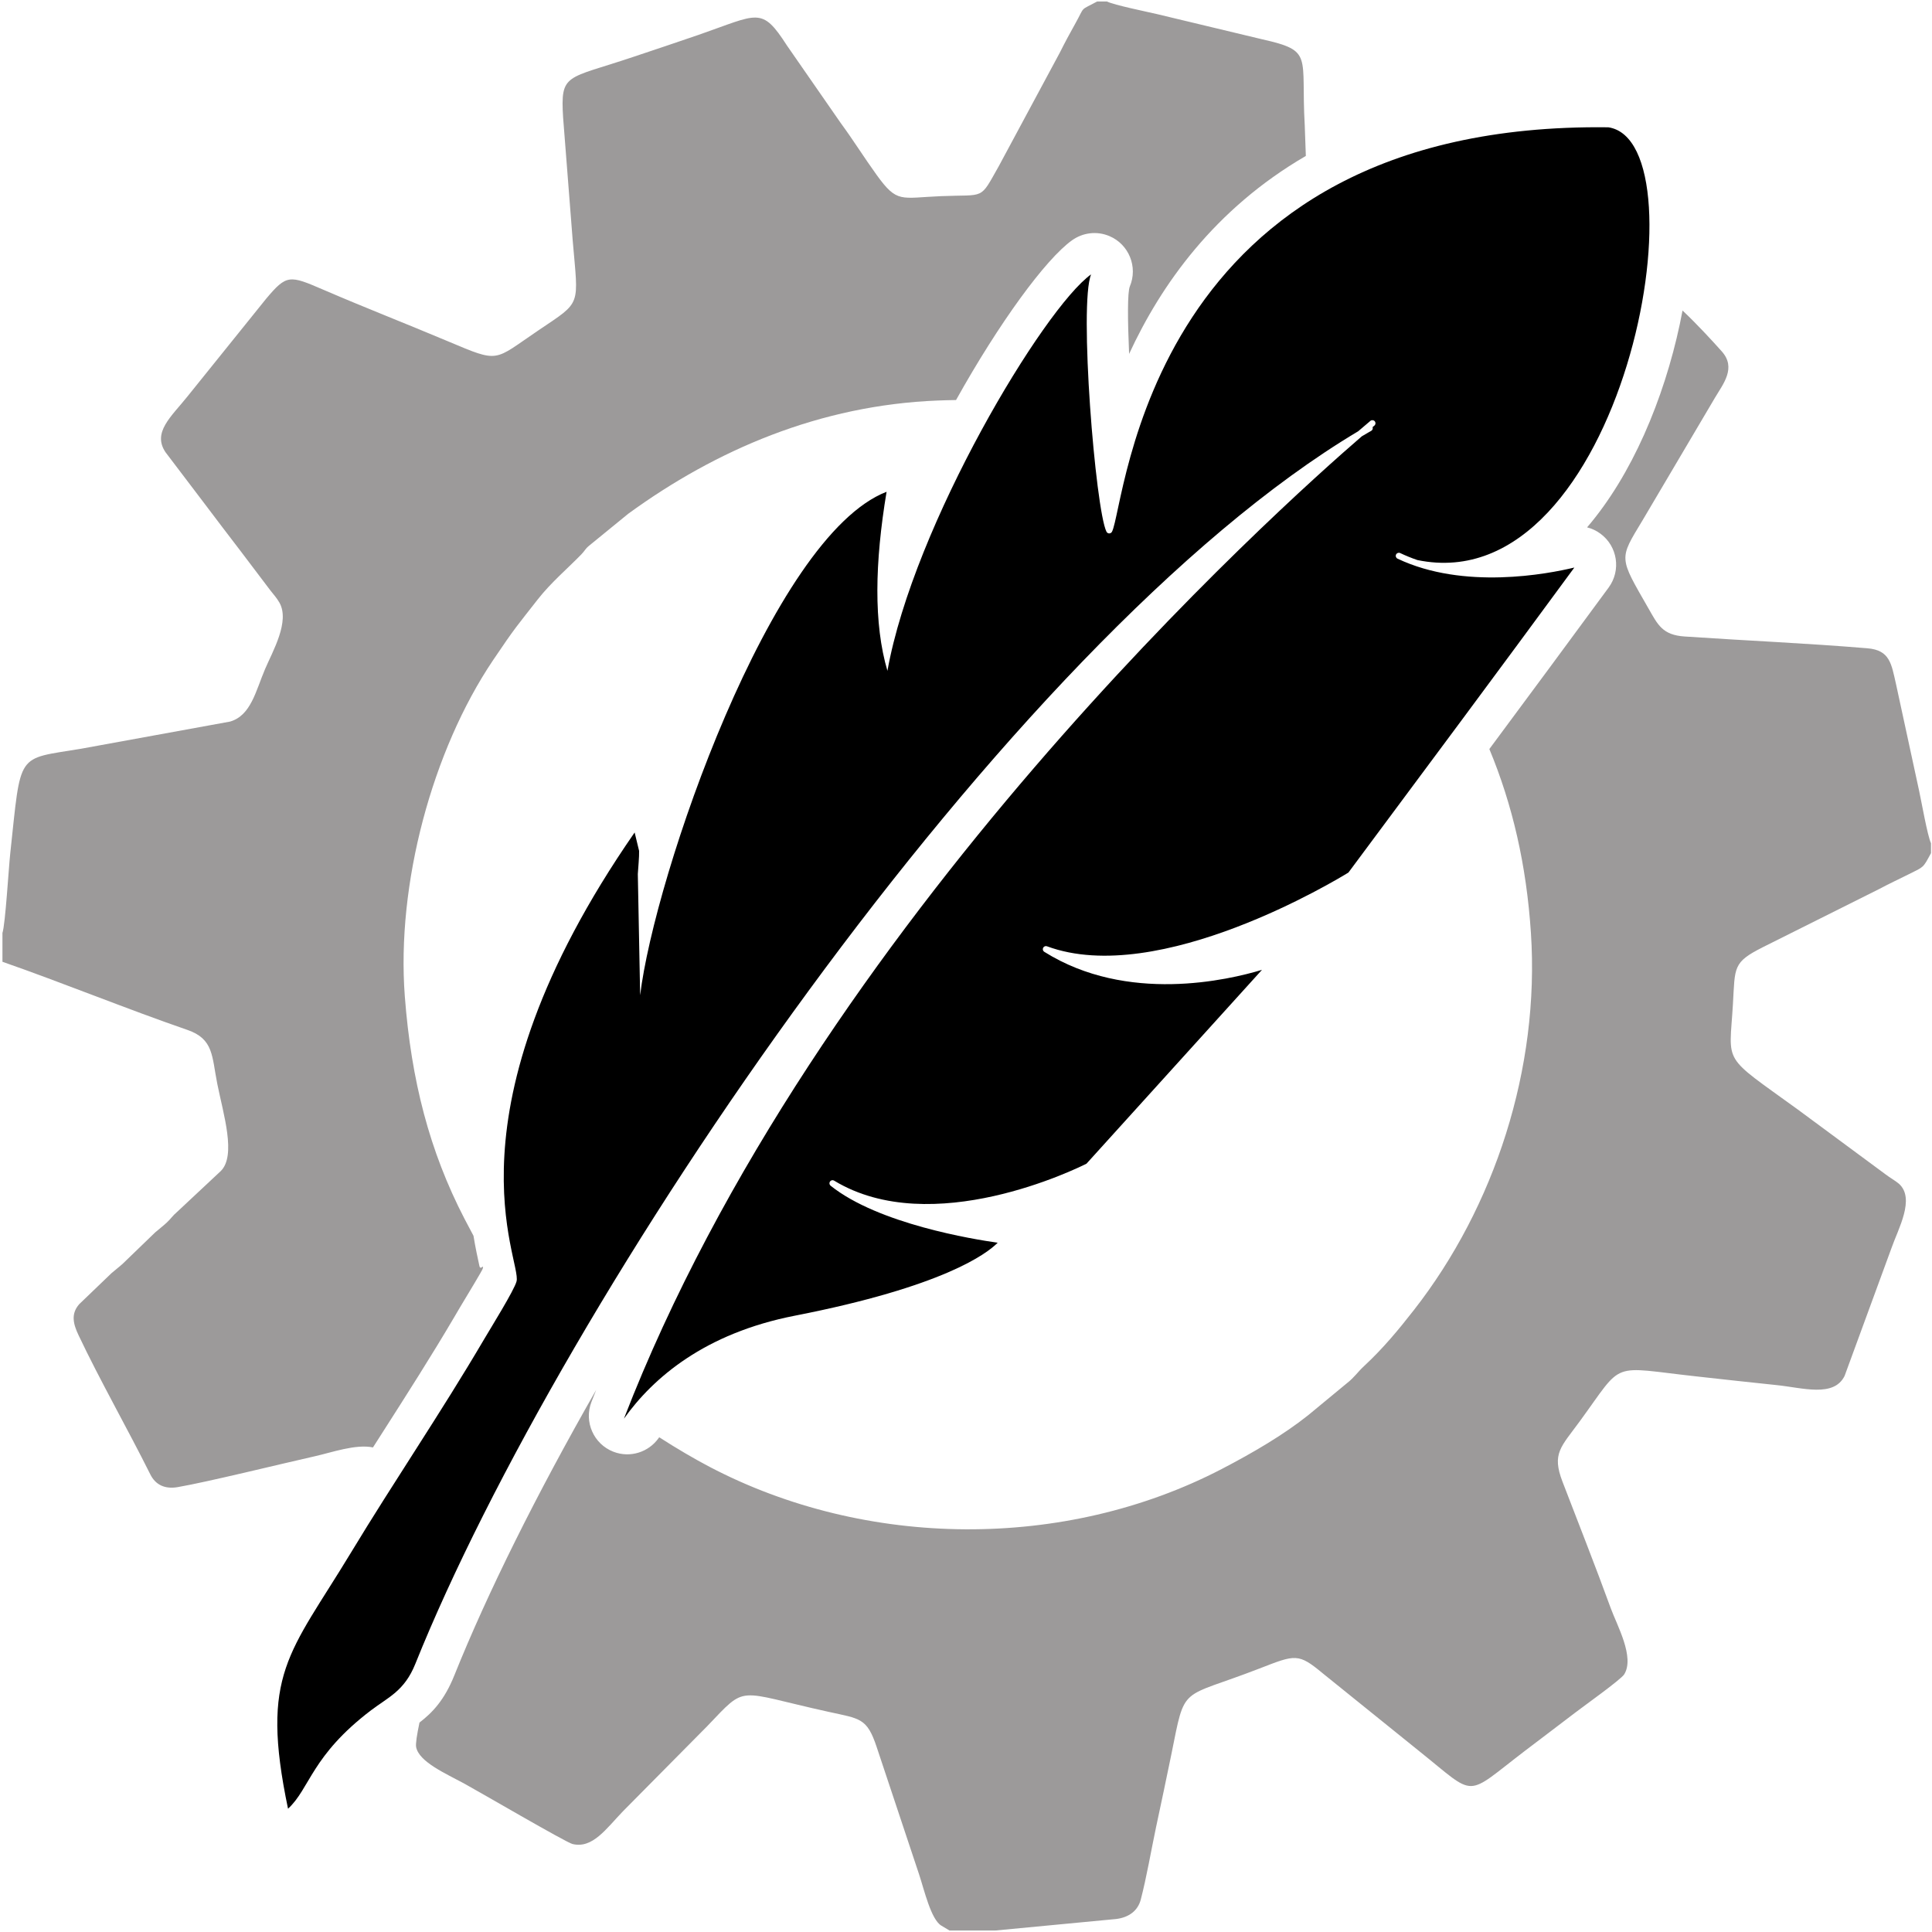
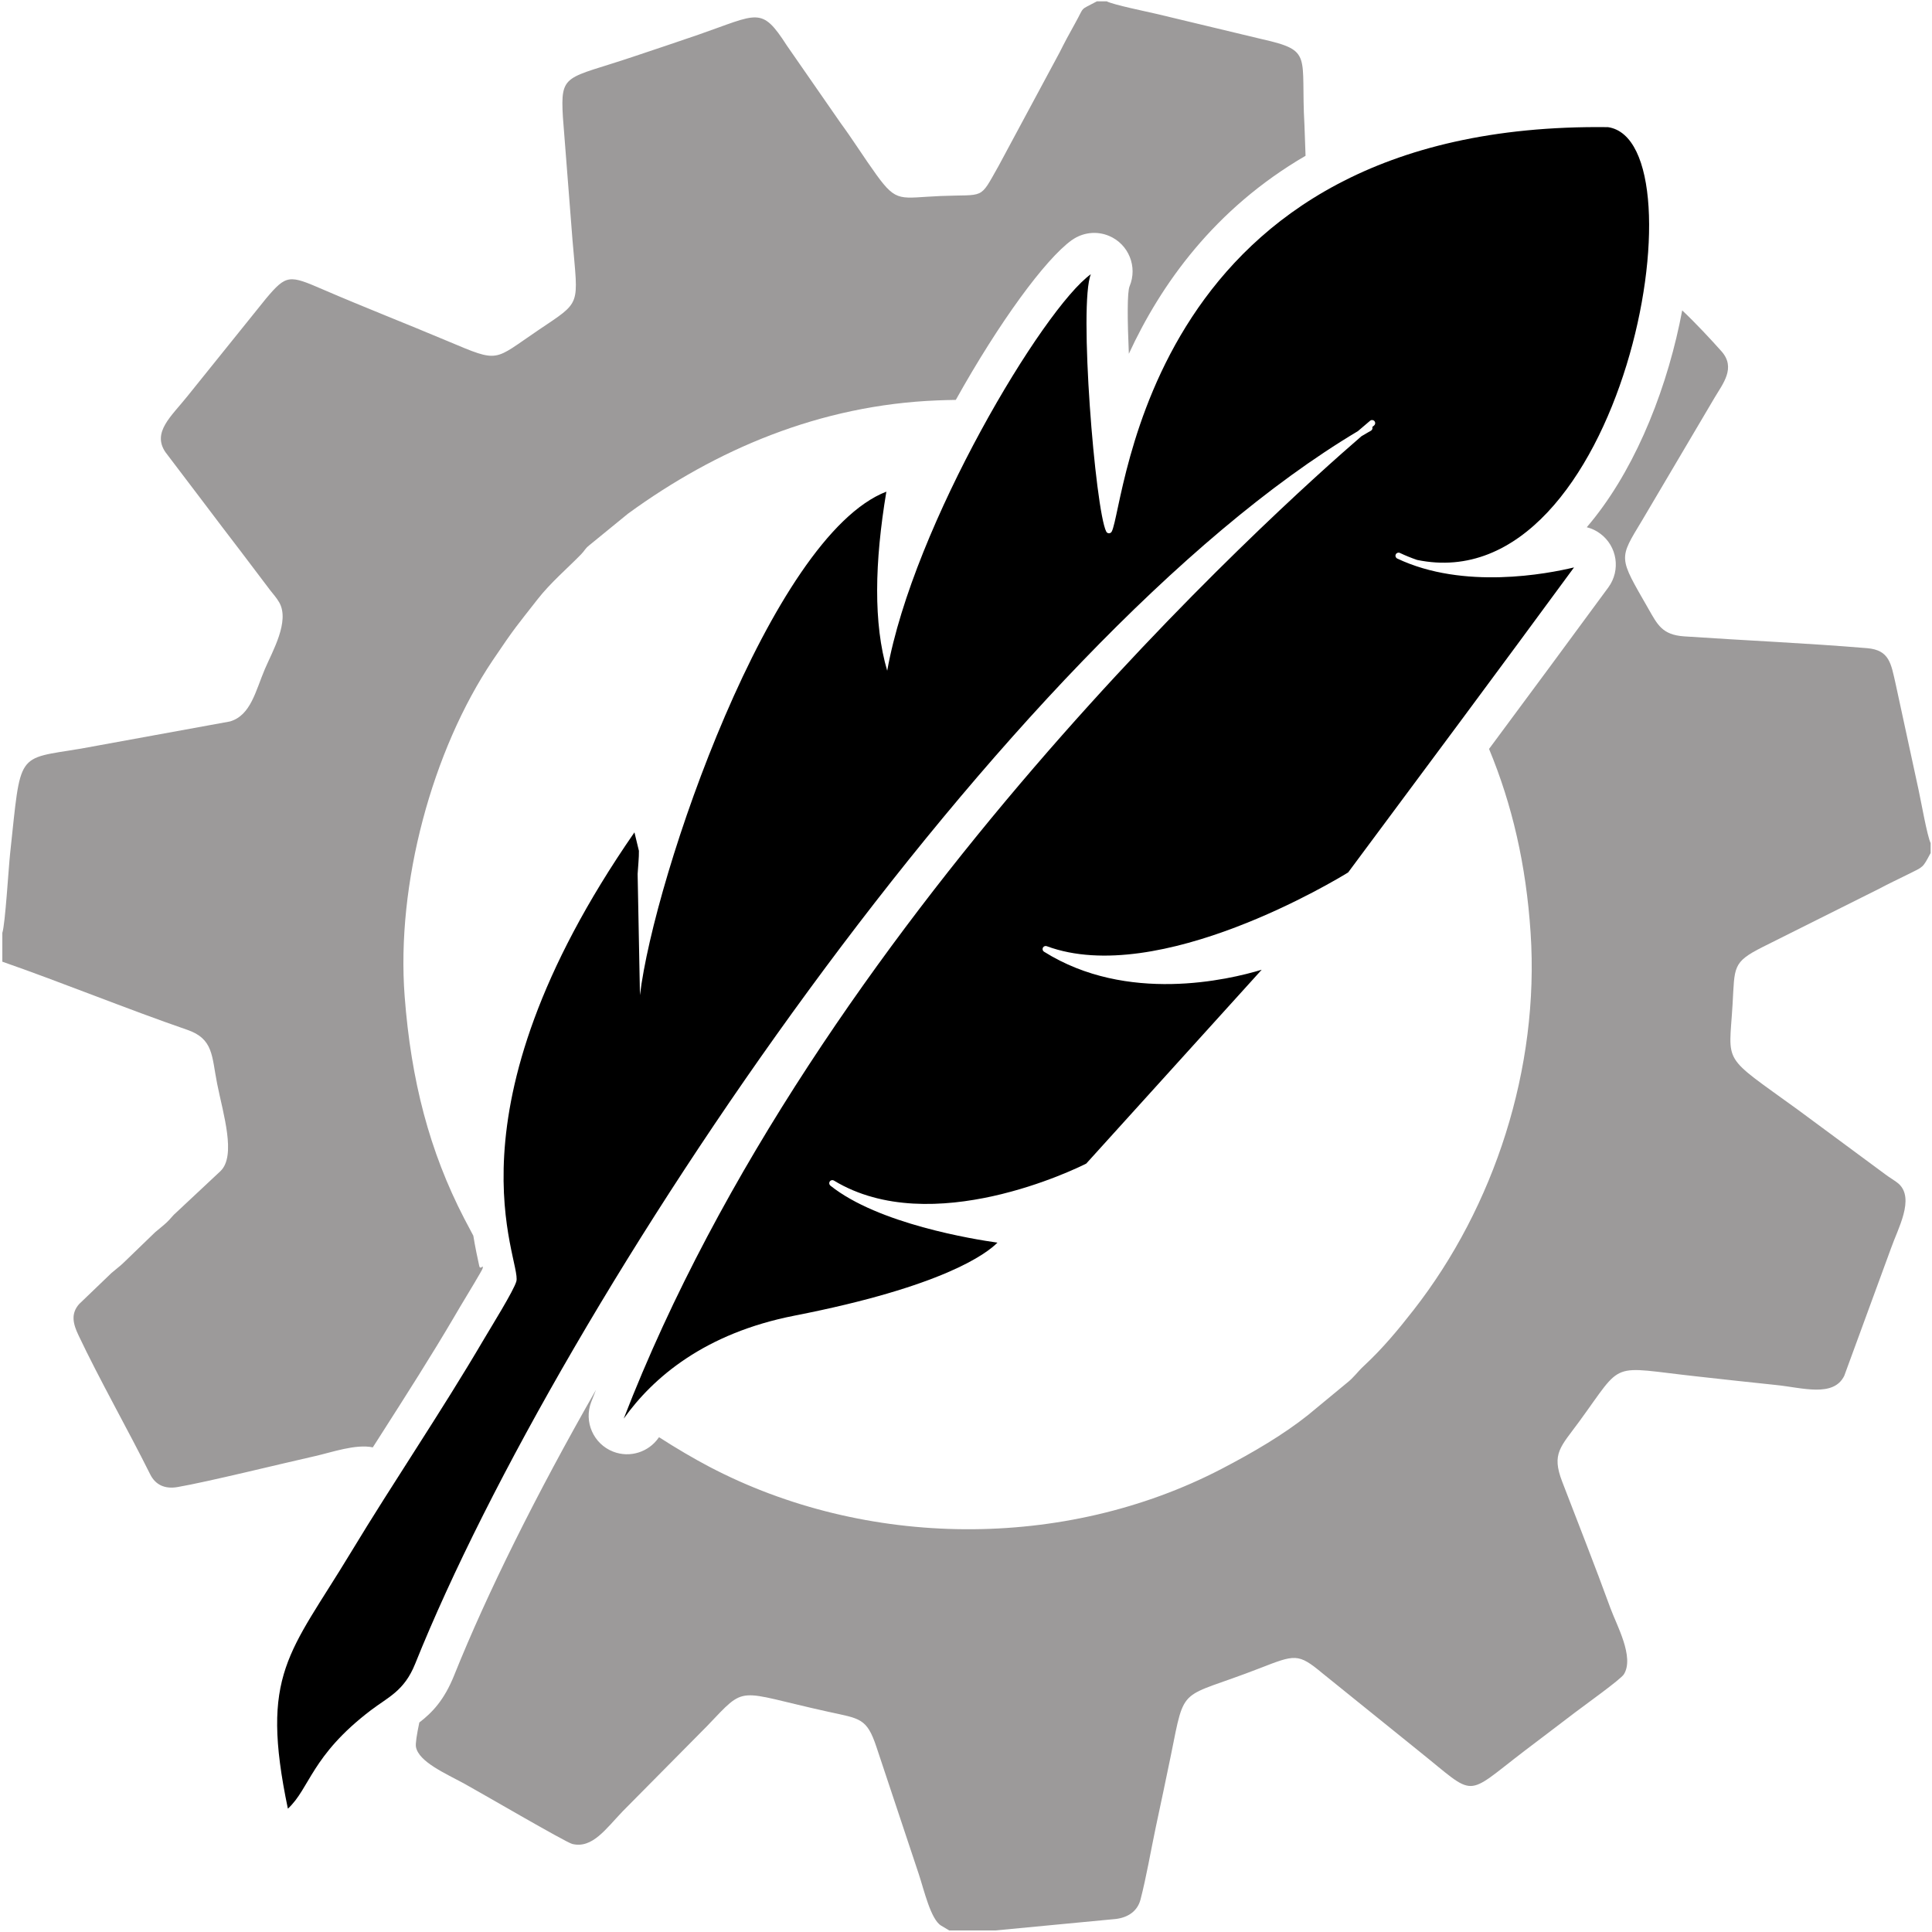
- <svg xmlns="http://www.w3.org/2000/svg" width="100" height="100" viewBox="0 0 182.718 182.15" version="1.1" id="svg5" xml:space="preserve">
-   <defs id="defs2" />
-   <g id="layer2" transform="matrix(0.9982107,0,0,1,0.2311829,-0.1421797)">
-     <path d="m 5977.764,5641.909 c 3.53,2.94 8.75,2.44 11.69,-1.06 2.94,-3.5 2.46,-8.75 -1.04,-11.69 -0.14,-0.12 -1.76,-1.44 -4.77,-3.97 1.37,-3.75 -0.14,-8.06 -3.73,-10.09 -0.3,-0.16 -9,-4.94 -25.25,-14.6 -220.75,-190.09 -1465.89,-1302.15 -1981.68,-2633.56 78.5,109.85 217.13,228.94 459.31,276.16 397.62,77.56 514.75,165.56 544.53,195.56 -64.51,9.03 -320.5,50.34 -448.73,152.81 -3.3,2.63 -4.07,7.25 -1.95,10.78 0.18,0.32 0.39,0.6 0.62,0.91 2.62,3.28 7.25,4.06 10.77,1.94 0.16,-0.13 0.31,-0.19 0.46,-0.31 262.09,-158.29 651.74,32.9 677.27,45.75 l 471.3,519.65 c -89.53,-27.03 -361.89,-91.09 -584.28,48.13 -0.13,0.06 -0.25,0.09 -0.36,0.18 -3.29,2.07 -4.8,6.22 -3.39,9.97 0.2,0.53 0.44,1 0.73,1.47 2.04,3.28 6.18,4.81 9.94,3.41 300.96,-111.25 781.26,180.28 809.56,197.69 202.96,272.37 405.56,544.12 606.75,817.68 -71.42,-17.18 -296.83,-60.65 -474.88,23.82 -4.13,2 -5.9,6.9 -3.93,11.06 1.97,4.12 6.92,5.87 11.04,3.94 15.1,-7.16 30.54,-13.38 46.21,-18.75 552.5,-113.91 776.76,1120.62 512.88,1160.15 -1240.2,15.6 -1295.83,-1012.28 -1332.98,-1084 -0.06,-0.06 -0.1,-0.19 -0.15,-0.31 -0.78,-1.47 -2.02,-2.72 -3.63,-3.53 -2.47,-1.25 -5.28,-1.16 -7.56,0.06 -1.48,0.78 -2.74,2 -3.55,3.63 -29.64,58.87 -74.43,611.37 -41.24,689.96 -127.35,-90.9 -476.9,-671.9 -547.04,-1063 -37.34,126.41 -33.96,290.22 -2.28,480.07 -310.51,-119.72 -623.92,-1032.6 -661.83,-1349.66 l -6.26,324.88 c 1,17.9 3.91,45.18 3.45,62 l -12,49.46 c -524.79,-756.06 -302.21,-1147.34 -317.17,-1203.53 -6.42,-24.09 -69.19,-124.68 -86.78,-154.59 -117.06,-198.91 -240.52,-378.78 -358.34,-573.22 -164.24,-271.06 -244.54,-323.12 -168.58,-685.87 59.01,54.25 62.79,142.21 222.59,263.65 46.92,35.66 89.92,51.69 119.26,124.63 392.24,974.87 1583.24,2739.59 2532.23,3304.47 20.98,18.06 32.43,27.56 32.79,27.87" style="fill:#000000;fill-opacity:1;fill-rule:evenodd;stroke:none" id="path16" transform="matrix(0.03527778,0,0,-0.03527778,-81.27683,238.6962)" />
-   </g>
-   <g id="layer1" transform="matrix(0.9982107,0,0,1,-21.56415,-44.11949)">
-     <path d="m 2303.91,4269.06 v -77.25 c 158.98,-55.25 336.21,-127.43 496.49,-182.56 71.12,-24.44 65.61,-70.22 80.58,-145 16.21,-80.87 51.56,-192 9.14,-233.59 l -117.16,-109.41 c -12.22,-10.25 -16.54,-18.28 -27.87,-28.69 -10.67,-9.78 -19.42,-16.37 -30.75,-26 l -86.47,-83.37 c -10.53,-9.78 -19.66,-16.25 -30.86,-25.94 l -86.77,-83.19 c -23.33,-26.28 -15.95,-53.75 -2.12,-82.93 56.53,-119.41 133.4,-254.19 192.92,-373.57 14.07,-28.18 39.29,-40 73.47,-34.12 81.31,14 275.76,62 369.99,83.12 43.13,9.66 108.7,33 154.5,23.28 l 22.55,35.22 c 67.45,105.38 135.01,210.88 196.31,315.07 l 15.04,25.56 c 22.47,37.19 59.65,98.72 60.83,103.19 3.95,14.84 -5.92,-5.91 -8.87,7.56 -4.73,21.69 -10.61,48.62 -15.87,80.78 -7.74,14.31 -15.79,29.5 -24.29,45.87 -93.64,180.47 -143,370.41 -160.18,596.35 -22.86,300.59 73.83,658.75 236.67,900.37 60.45,89.69 65.21,92.85 120.1,163.13 35.33,45.25 82.27,84.9 117.49,121.19 9.74,10.06 9.97,14.46 21.03,23.4 l 104.82,85.41 c 235.88,171.47 515.11,291.09 830.8,303.5 16.71,0.69 33.22,1.09 49.53,1.34 115.84,207.28 240.57,377.72 311.92,428.63 l 0.06,-0.1 c 28.13,19.97 65.64,25.41 99.78,11.03 52.45,-22.09 77.07,-82.59 54.97,-135.03 -6.46,-15.28 -6.03,-88.87 -1.94,-180.87 85.58,184.81 228.65,387.81 474.63,530.72 l -2.94,82.22 c -10.8,188.28 24.65,199.18 -114.67,230.56 l -281,67.22 c -27.97,6.59 -116.91,24.59 -135.48,34.03 h -26.35 c -48.98,-26.25 -31.26,-10.44 -59.39,-60.41 -14.13,-25.12 -27.78,-50.44 -40.8,-76.53 l -164.34,-305.12 c -51.86,-91.5 -34.69,-74.82 -154.43,-79.75 -109.4,-4.44 -117.72,-19.94 -173.42,57.12 -32.93,45.5 -62.91,93.53 -96.07,138.56 l -144.4,207.72 c -68.63,106.28 -76.27,84.78 -237.3,29.1 -57.97,-20.04 -117.38,-39.63 -175.5,-59.13 -180.93,-60.81 -196.03,-42.41 -188.63,-162.69 L 3835.39,6126 c 15.1,-179.59 25.64,-162.12 -91.68,-241.16 -122.33,-82.4 -102.66,-88.75 -242.93,-29.78 -111.58,46.97 -223.97,90.6 -334.99,138.41 -90.99,39.22 -98.43,41.53 -153.9,-24.38 l -211.37,-262.06 c -42.63,-53.4 -95.01,-95.9 -58.45,-149.47 l 101.38,-133.31 c 33.89,-44.44 66.18,-87.72 101.49,-133.25 l 78.51,-103.56 c 8.39,-10.81 16.77,-19.63 24.16,-32.47 28.96,-50.53 -17.89,-130.56 -38.43,-178.56 -24.94,-58.35 -37.7,-124.25 -93.84,-140.63 l -400.66,-72.9 c -175.17,-29.16 -159.98,-5.5 -189.77,-280.1 -4.45,-40.97 -13.04,-189.22 -21,-213.72 z M 3423.95,2152.31 c -6.88,-32.5 -10.73,-57 -9.02,-65.75 7.84,-40.18 80.94,-71.56 128.83,-97.62 38.13,-20.75 273.64,-158 290.98,-162.22 54.25,-13.25 90.56,41.06 136,88.09 l 225.67,227.5 c 108.65,113.19 74.43,94.13 324.58,39.07 86.87,-19.13 104.78,-16.19 131.05,-95.41 L 4765.46,1746 c 14.23,-42.75 32.08,-121.56 60.11,-138.22 l 21.75,-12.94 h 123.64 l 324.31,30.82 c 33.93,4.34 57.97,22.09 65.79,52.03 15.85,60.72 27.69,131 40.97,193.75 13.88,65.62 27.67,128.84 40.82,193.84 38.91,192.25 20.4,147.91 237.29,232.03 96.56,37.41 103.93,41.5 169.84,-13.22 l 260,-209.34 c 155.64,-124.31 118.37,-123.5 283.86,2.5 45.67,34.81 88.54,66.78 133.5,101.25 23.5,18.03 123.27,88.97 131.98,102.88 28.92,46.09 -19.39,131.87 -35.92,177.12 -41.77,114.5 -86.24,226.44 -129.82,339.78 -29.01,75.47 -4.09,92.53 46.12,161.13 121.16,165.53 77.84,146.5 316.4,120.56 70.3,-7.63 140.99,-15.75 211.99,-22.94 69.94,-7.06 154.09,-34.09 183.2,24.5 l 126.09,343.22 c 17.52,50.38 64.33,132.28 19.86,171.97 -7.42,6.66 -25.88,17.37 -35.76,25.09 l -235.19,173.47 c -206.78,149.69 -184.65,117.69 -174.93,282.38 5.91,100.22 -1.02,112.34 80.66,153.4 l 313.08,156.28 c 26.15,13.97 52.24,26.07 78.31,39.04 41.55,20.68 38.04,16.18 59.91,56.68 v 26.57 c -9.44,19.9 -25.64,111.96 -31.9,140.65 l -62.01,285.85 c -12.5,54.75 -16.38,91.12 -76.82,96.12 -163.4,13.63 -327.18,20.5 -491.12,31.63 -59.24,4 -71.79,31.43 -96.26,74.09 -80.57,140.47 -80.49,131.44 -16.26,237.81 l 194.1,327.97 c 21.94,37.16 58.05,79.97 18.51,124.31 -27.08,30.35 -69.21,75.75 -105.51,109.69 -2.3,-12.25 -4.76,-24.56 -7.38,-36.84 -21.17,-99.07 -53.36,-201.19 -95.95,-296.22 -41.37,-92.31 -92.49,-177.75 -153.01,-248.25 12.56,-3.16 24.74,-8.69 35.82,-16.88 45.99,-33.65 55.94,-98.28 22.23,-144.28 -103.59,-140.87 -211.15,-286.03 -320.53,-433.15 62.13,-149.25 99.62,-310.54 111.66,-493.07 24,-363.87 -97.76,-734.12 -314.05,-1010.62 -41.77,-53.41 -83.02,-103.1 -133.38,-149.81 -19.54,-18.13 -25.93,-30.22 -46.58,-46.44 l -104.21,-85.94 c -65.47,-52.06 -146.54,-99.75 -232.13,-144.19 -422.34,-219.12 -955.89,-214.06 -1375.97,6 -38.67,20.25 -88.32,49.13 -134.79,79.07 l -1.74,-2.41 c -26.7,-37.53 -76.35,-53.75 -121.27,-36.41 -53.13,20.57 -79.55,80.28 -59.01,133.41 l 12.69,32.34 c -160.65,-280.75 -291.83,-543.87 -380.93,-765.31 -26.52,-65.94 -58.29,-99.37 -93.57,-126.44 z" style="mix-blend-mode:normal;fill:#9C9A9A;fill-opacity:1;fill-rule:evenodd;stroke:none" id="path14" transform="matrix(0.03527778,0,0,-0.03527778,-59.44243,282.6735)" />
-   </g>
+ <svg xmlns="http://www.w3.org/2000/svg" xml:space="preserve" width="100" height="100" viewBox="0 0 182.718 182.15">
+   <path d="M5977.764 5641.91c3.53 2.94 8.75 2.44 11.69-1.06 2.94-3.5 2.46-8.75-1.04-11.69-.14-.12-1.76-1.44-4.77-3.97a8.333 8.333 0 0 0-3.73-10.09c-.3-.16-9-4.94-25.25-14.6-220.75-190.09-1465.89-1302.15-1981.68-2633.56 78.5 109.85 217.13 228.94 459.31 276.16 397.62 77.56 514.75 165.56 544.53 195.56-64.51 9.03-320.5 50.34-448.73 152.81a8.312 8.312 0 0 0-1.95 10.78c.18.32.39.6.62.91a8.319 8.319 0 0 0 10.77 1.94c.16-.13.31-.19.46-.31 262.09-158.29 651.74 32.9 677.27 45.75l471.3 519.65c-89.53-27.03-361.89-91.09-584.28 48.13-.13.06-.25.09-.36.18-3.29 2.07-4.8 6.22-3.39 9.97.2.53.44 1 .73 1.47 2.04 3.28 6.18 4.81 9.94 3.41 300.96-111.25 781.26 180.28 809.56 197.69 202.96 272.37 405.56 544.12 606.75 817.68-71.42-17.18-296.83-60.65-474.88 23.82-4.13 2-5.9 6.9-3.93 11.06 1.97 4.12 6.92 5.87 11.04 3.94 15.1-7.16 30.54-13.38 46.21-18.75 552.5-113.91 776.76 1120.62 512.88 1160.15-1240.2 15.6-1295.83-1012.28-1332.98-1084-.06-.06-.1-.19-.15-.31a8.32 8.32 0 0 0-3.63-3.53 8.17 8.17 0 0 0-7.56.06c-1.48.78-2.74 2-3.55 3.63-29.64 58.87-74.43 611.37-41.24 689.96-127.35-90.9-476.9-671.9-547.04-1063-37.34 126.41-33.96 290.22-2.28 480.07-310.51-119.72-623.92-1032.6-661.83-1349.66l-6.26 324.88c1 17.9 3.91 45.18 3.45 62l-12 49.46c-524.79-756.06-302.21-1147.34-317.17-1203.53-6.42-24.09-69.19-124.68-86.78-154.59-117.06-198.91-240.52-378.78-358.34-573.22-164.24-271.06-244.54-323.12-168.58-685.87 59.01 54.25 62.79 142.21 222.59 263.65 46.92 35.66 89.92 51.69 119.26 124.63 392.24 974.87 1583.24 2739.59 2532.23 3304.47 20.98 18.06 32.43 27.56 32.79 27.87" style="fill:#000;fill-opacity:1;fill-rule:evenodd;stroke:none" transform="matrix(.03521 0 0 -.03528 -80.9 238.554)" />
+   <path d="M2303.91 4269.06v-77.25c158.98-55.25 336.21-127.43 496.49-182.56 71.12-24.44 65.61-70.22 80.58-145 16.21-80.87 51.56-192 9.14-233.59l-117.16-109.41c-12.22-10.25-16.54-18.28-27.87-28.69-10.67-9.78-19.42-16.37-30.75-26l-86.47-83.37c-10.53-9.78-19.66-16.25-30.86-25.94l-86.77-83.19c-23.33-26.28-15.95-53.75-2.12-82.93 56.53-119.41 133.4-254.19 192.92-373.57 14.07-28.18 39.29-40 73.47-34.12 81.31 14 275.76 62 369.99 83.12 43.13 9.66 108.7 33 154.5 23.28l22.55 35.22c67.45 105.38 135.01 210.88 196.31 315.07l15.04 25.56c22.47 37.19 59.65 98.72 60.83 103.19 3.95 14.84-5.92-5.91-8.87 7.56-4.73 21.69-10.61 48.62-15.87 80.78a3068.35 3068.35 0 0 0-24.29 45.87c-93.64 180.47-143 370.41-160.18 596.35-22.86 300.59 73.83 658.75 236.67 900.37 60.45 89.69 65.21 92.85 120.1 163.13 35.33 45.25 82.27 84.9 117.49 121.19 9.74 10.06 9.97 14.46 21.03 23.4l104.82 85.41c235.88 171.47 515.11 291.09 830.8 303.5 16.71.69 33.22 1.09 49.53 1.34 115.84 207.28 240.57 377.72 311.92 428.63l.06-.1c28.13 19.97 65.64 25.41 99.78 11.03 52.45-22.09 77.07-82.59 54.97-135.03-6.46-15.28-6.03-88.87-1.94-180.87 85.58 184.81 228.65 387.81 474.63 530.72l-2.94 82.22c-10.8 188.28 24.65 199.18-114.67 230.56l-281 67.22c-27.97 6.59-116.91 24.59-135.48 34.03h-26.35c-48.98-26.25-31.26-10.44-59.39-60.41-14.13-25.12-27.78-50.44-40.8-76.53l-164.34-305.12c-51.86-91.5-34.69-74.82-154.43-79.75-109.4-4.44-117.72-19.94-173.42 57.12-32.93 45.5-62.91 93.53-96.07 138.56l-144.4 207.72c-68.63 106.28-76.27 84.78-237.3 29.1-57.97-20.04-117.38-39.63-175.5-59.13-180.93-60.81-196.03-42.41-188.63-162.69l25.73-329.06c15.1-179.59 25.64-162.12-91.68-241.16-122.33-82.4-102.66-88.75-242.93-29.78-111.58 46.97-223.97 90.6-334.99 138.41-90.99 39.22-98.43 41.53-153.9-24.38l-211.37-262.06c-42.63-53.4-95.01-95.9-58.45-149.47l101.38-133.31c33.89-44.44 66.18-87.72 101.49-133.25l78.51-103.56c8.39-10.81 16.77-19.63 24.16-32.47 28.96-50.53-17.89-130.56-38.43-178.56-24.94-58.35-37.7-124.25-93.84-140.63l-400.66-72.9c-175.17-29.16-159.98-5.5-189.77-280.1-4.45-40.97-13.04-189.22-21-213.72zm1120.04-2116.75c-6.88-32.5-10.73-57-9.02-65.75 7.84-40.18 80.94-71.56 128.83-97.62 38.13-20.75 273.64-158 290.98-162.22 54.25-13.25 90.56 41.06 136 88.09l225.67 227.5c108.65 113.19 74.43 94.13 324.58 39.07 86.87-19.13 104.78-16.19 131.05-95.41L4765.46 1746c14.23-42.75 32.08-121.56 60.11-138.22l21.75-12.94h123.64l324.31 30.82c33.93 4.34 57.97 22.09 65.79 52.03 15.85 60.72 27.69 131 40.97 193.75 13.88 65.62 27.67 128.84 40.82 193.84 38.91 192.25 20.4 147.91 237.29 232.03 96.56 37.41 103.93 41.5 169.84-13.22l260-209.34c155.64-124.31 118.37-123.5 283.86 2.5 45.67 34.81 88.54 66.78 133.5 101.25 23.5 18.03 123.27 88.97 131.98 102.88 28.92 46.09-19.39 131.87-35.92 177.12-41.77 114.5-86.24 226.44-129.82 339.78-29.01 75.47-4.09 92.53 46.12 161.13 121.16 165.53 77.84 146.5 316.4 120.56 70.3-7.63 140.99-15.75 211.99-22.94 69.94-7.06 154.09-34.09 183.2 24.5l126.09 343.22c17.52 50.38 64.33 132.28 19.86 171.97-7.42 6.66-25.88 17.37-35.76 25.09l-235.19 173.47c-206.78 149.69-184.65 117.69-174.93 282.38 5.91 100.22-1.02 112.34 80.66 153.4l313.08 156.28c26.15 13.97 52.24 26.07 78.31 39.04 41.55 20.68 38.04 16.18 59.91 56.68v26.57c-9.44 19.9-25.64 111.96-31.9 140.65l-62.01 285.85c-12.5 54.75-16.38 91.12-76.82 96.12-163.4 13.63-327.18 20.5-491.12 31.63-59.24 4-71.79 31.43-96.26 74.09-80.57 140.47-80.49 131.44-16.26 237.81l194.1 327.97c21.94 37.16 58.05 79.97 18.51 124.31-27.08 30.35-69.21 75.75-105.51 109.69-2.3-12.25-4.76-24.56-7.38-36.84-21.17-99.07-53.36-201.19-95.95-296.22-41.37-92.31-92.49-177.75-153.01-248.25 12.56-3.16 24.74-8.69 35.82-16.88 45.99-33.65 55.94-98.28 22.23-144.28-103.59-140.87-211.15-286.03-320.53-433.15 62.13-149.25 99.62-310.54 111.66-493.07 24-363.87-97.76-734.12-314.05-1010.62-41.77-53.41-83.02-103.1-133.38-149.81-19.54-18.13-25.93-30.22-46.58-46.44l-104.21-85.94c-65.47-52.06-146.54-99.75-232.13-144.19-422.34-219.12-955.89-214.06-1375.97 6-38.67 20.25-88.32 49.13-134.79 79.07l-1.74-2.41c-26.7-37.53-76.35-53.75-121.27-36.41-53.13 20.57-79.55 80.28-59.01 133.41l12.69 32.34c-160.65-280.75-291.83-543.87-380.93-765.31-26.52-65.94-58.29-99.37-93.57-126.44z" style="mix-blend-mode:normal;fill:#9c9a9a;fill-opacity:1;fill-rule:evenodd;stroke:none" transform="matrix(.03521 0 0 -.03528 -80.9 238.554)" />
</svg>
